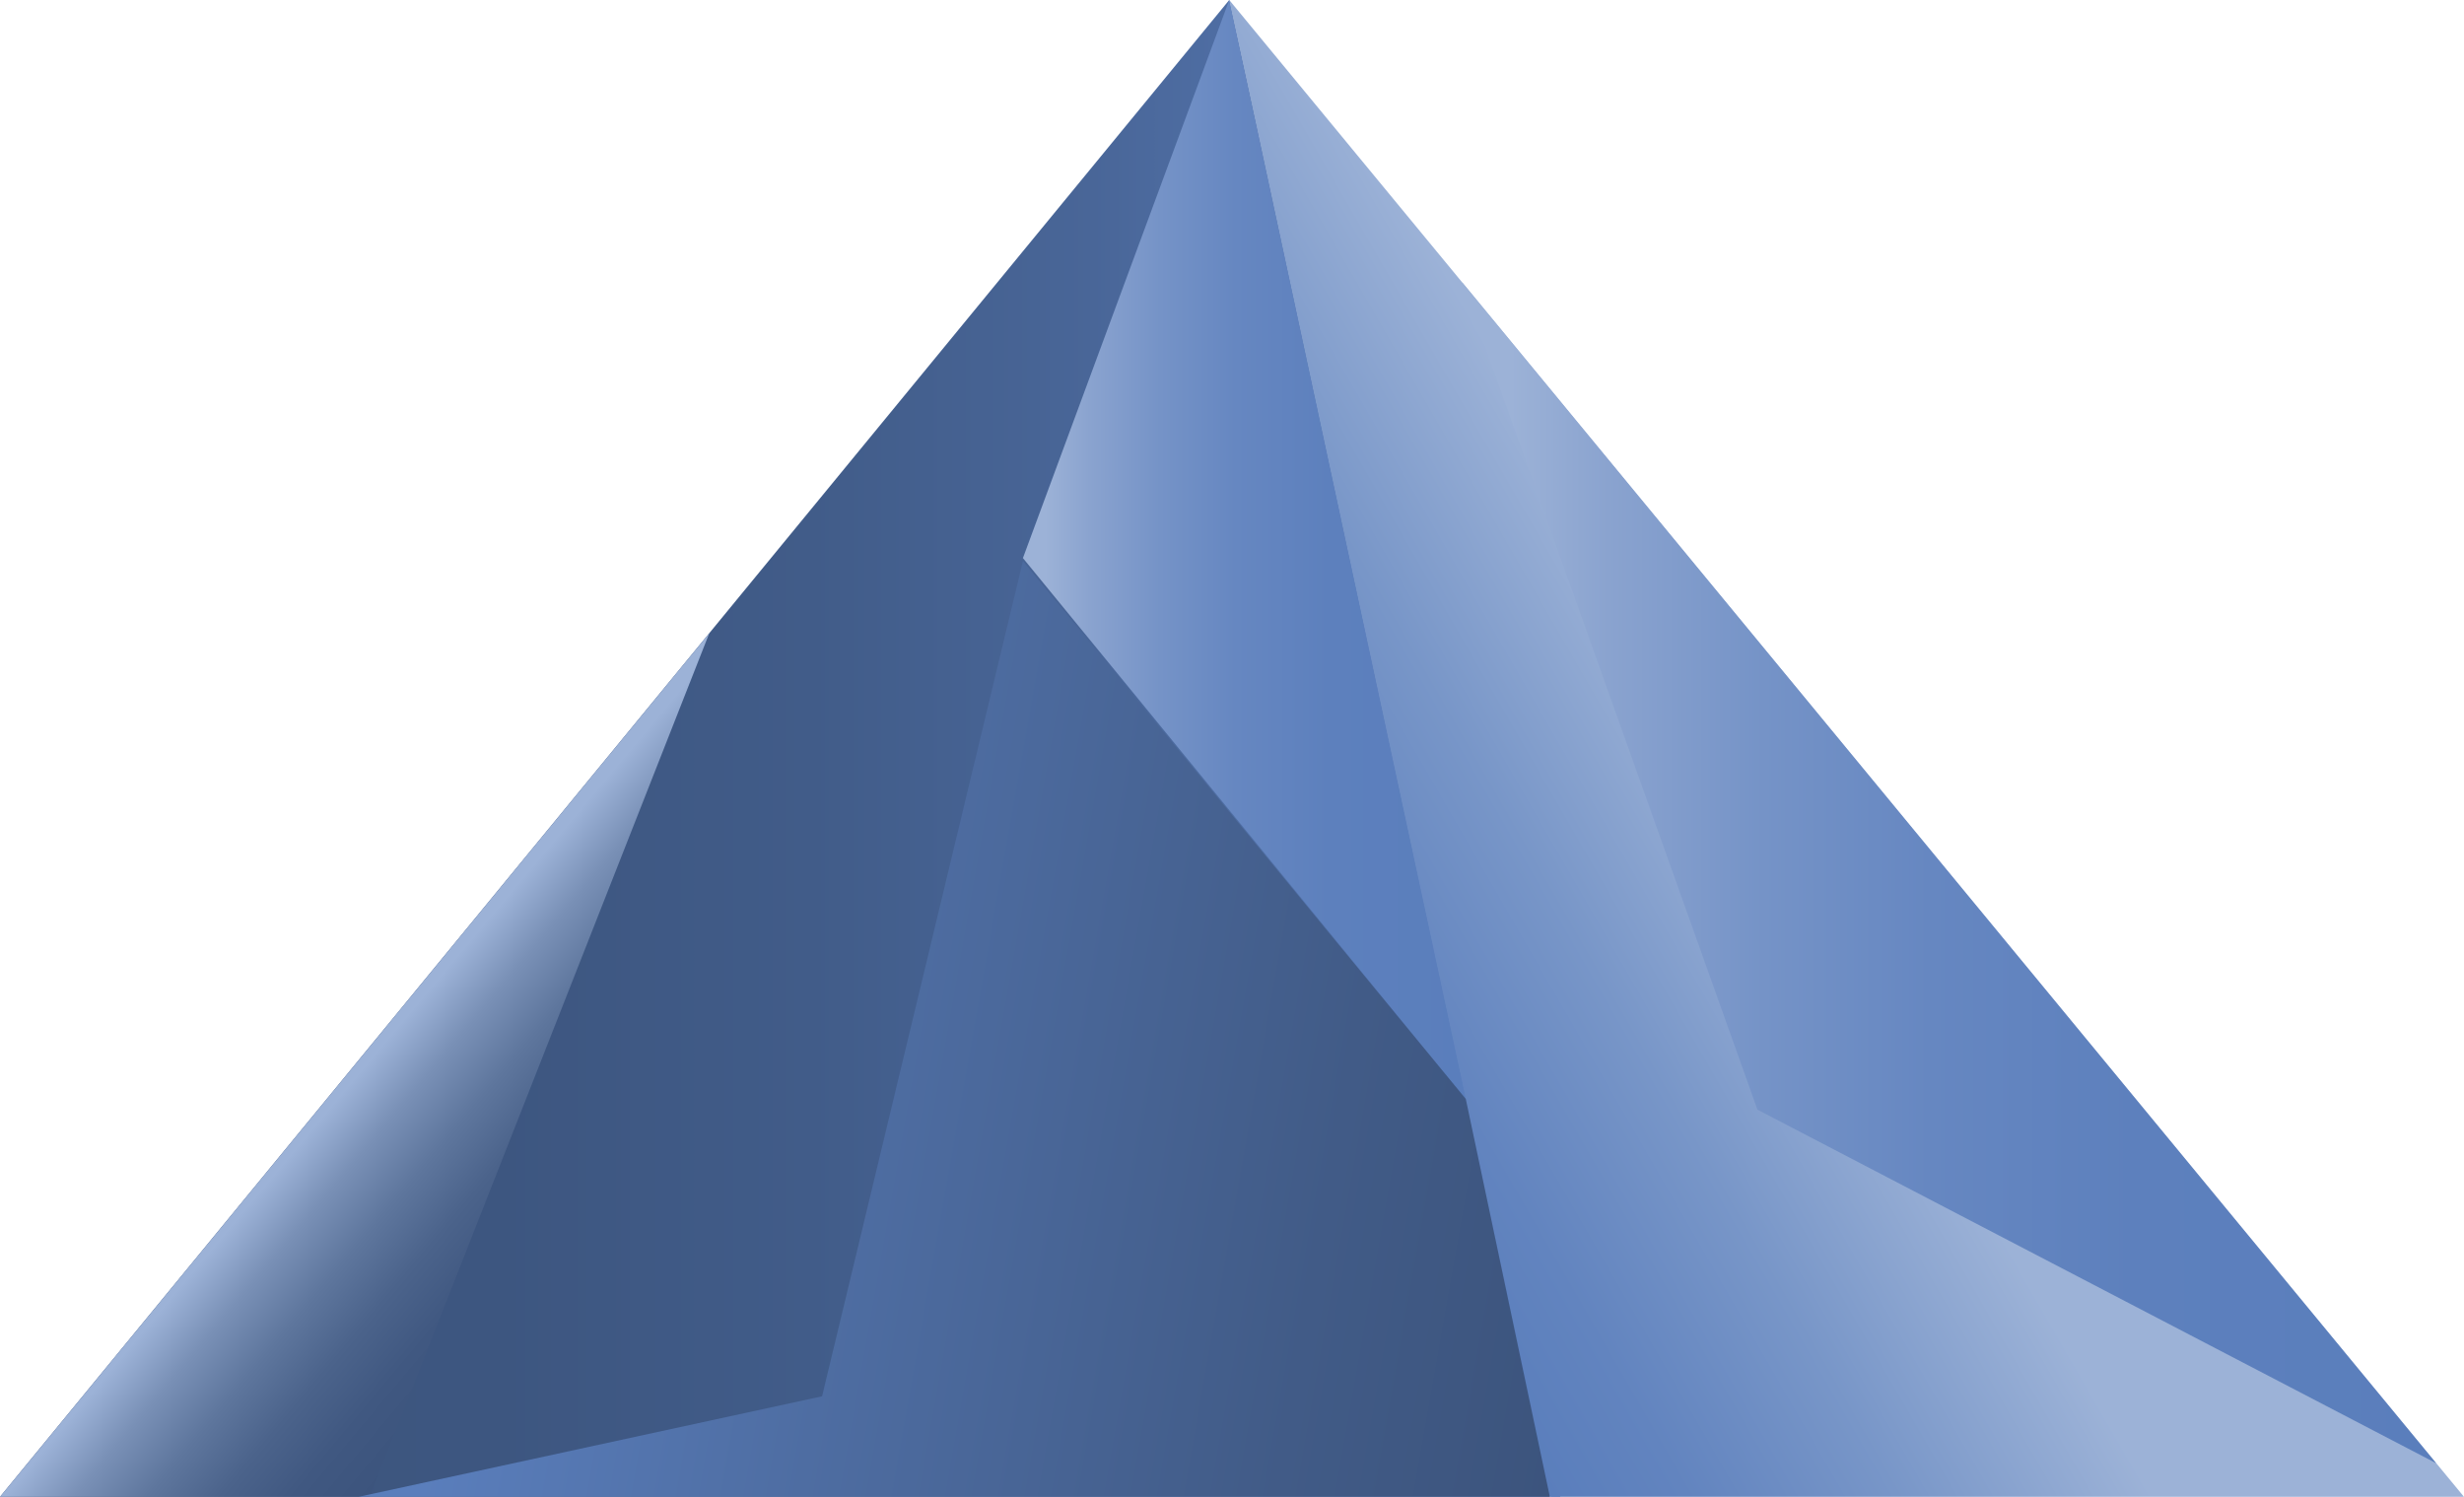
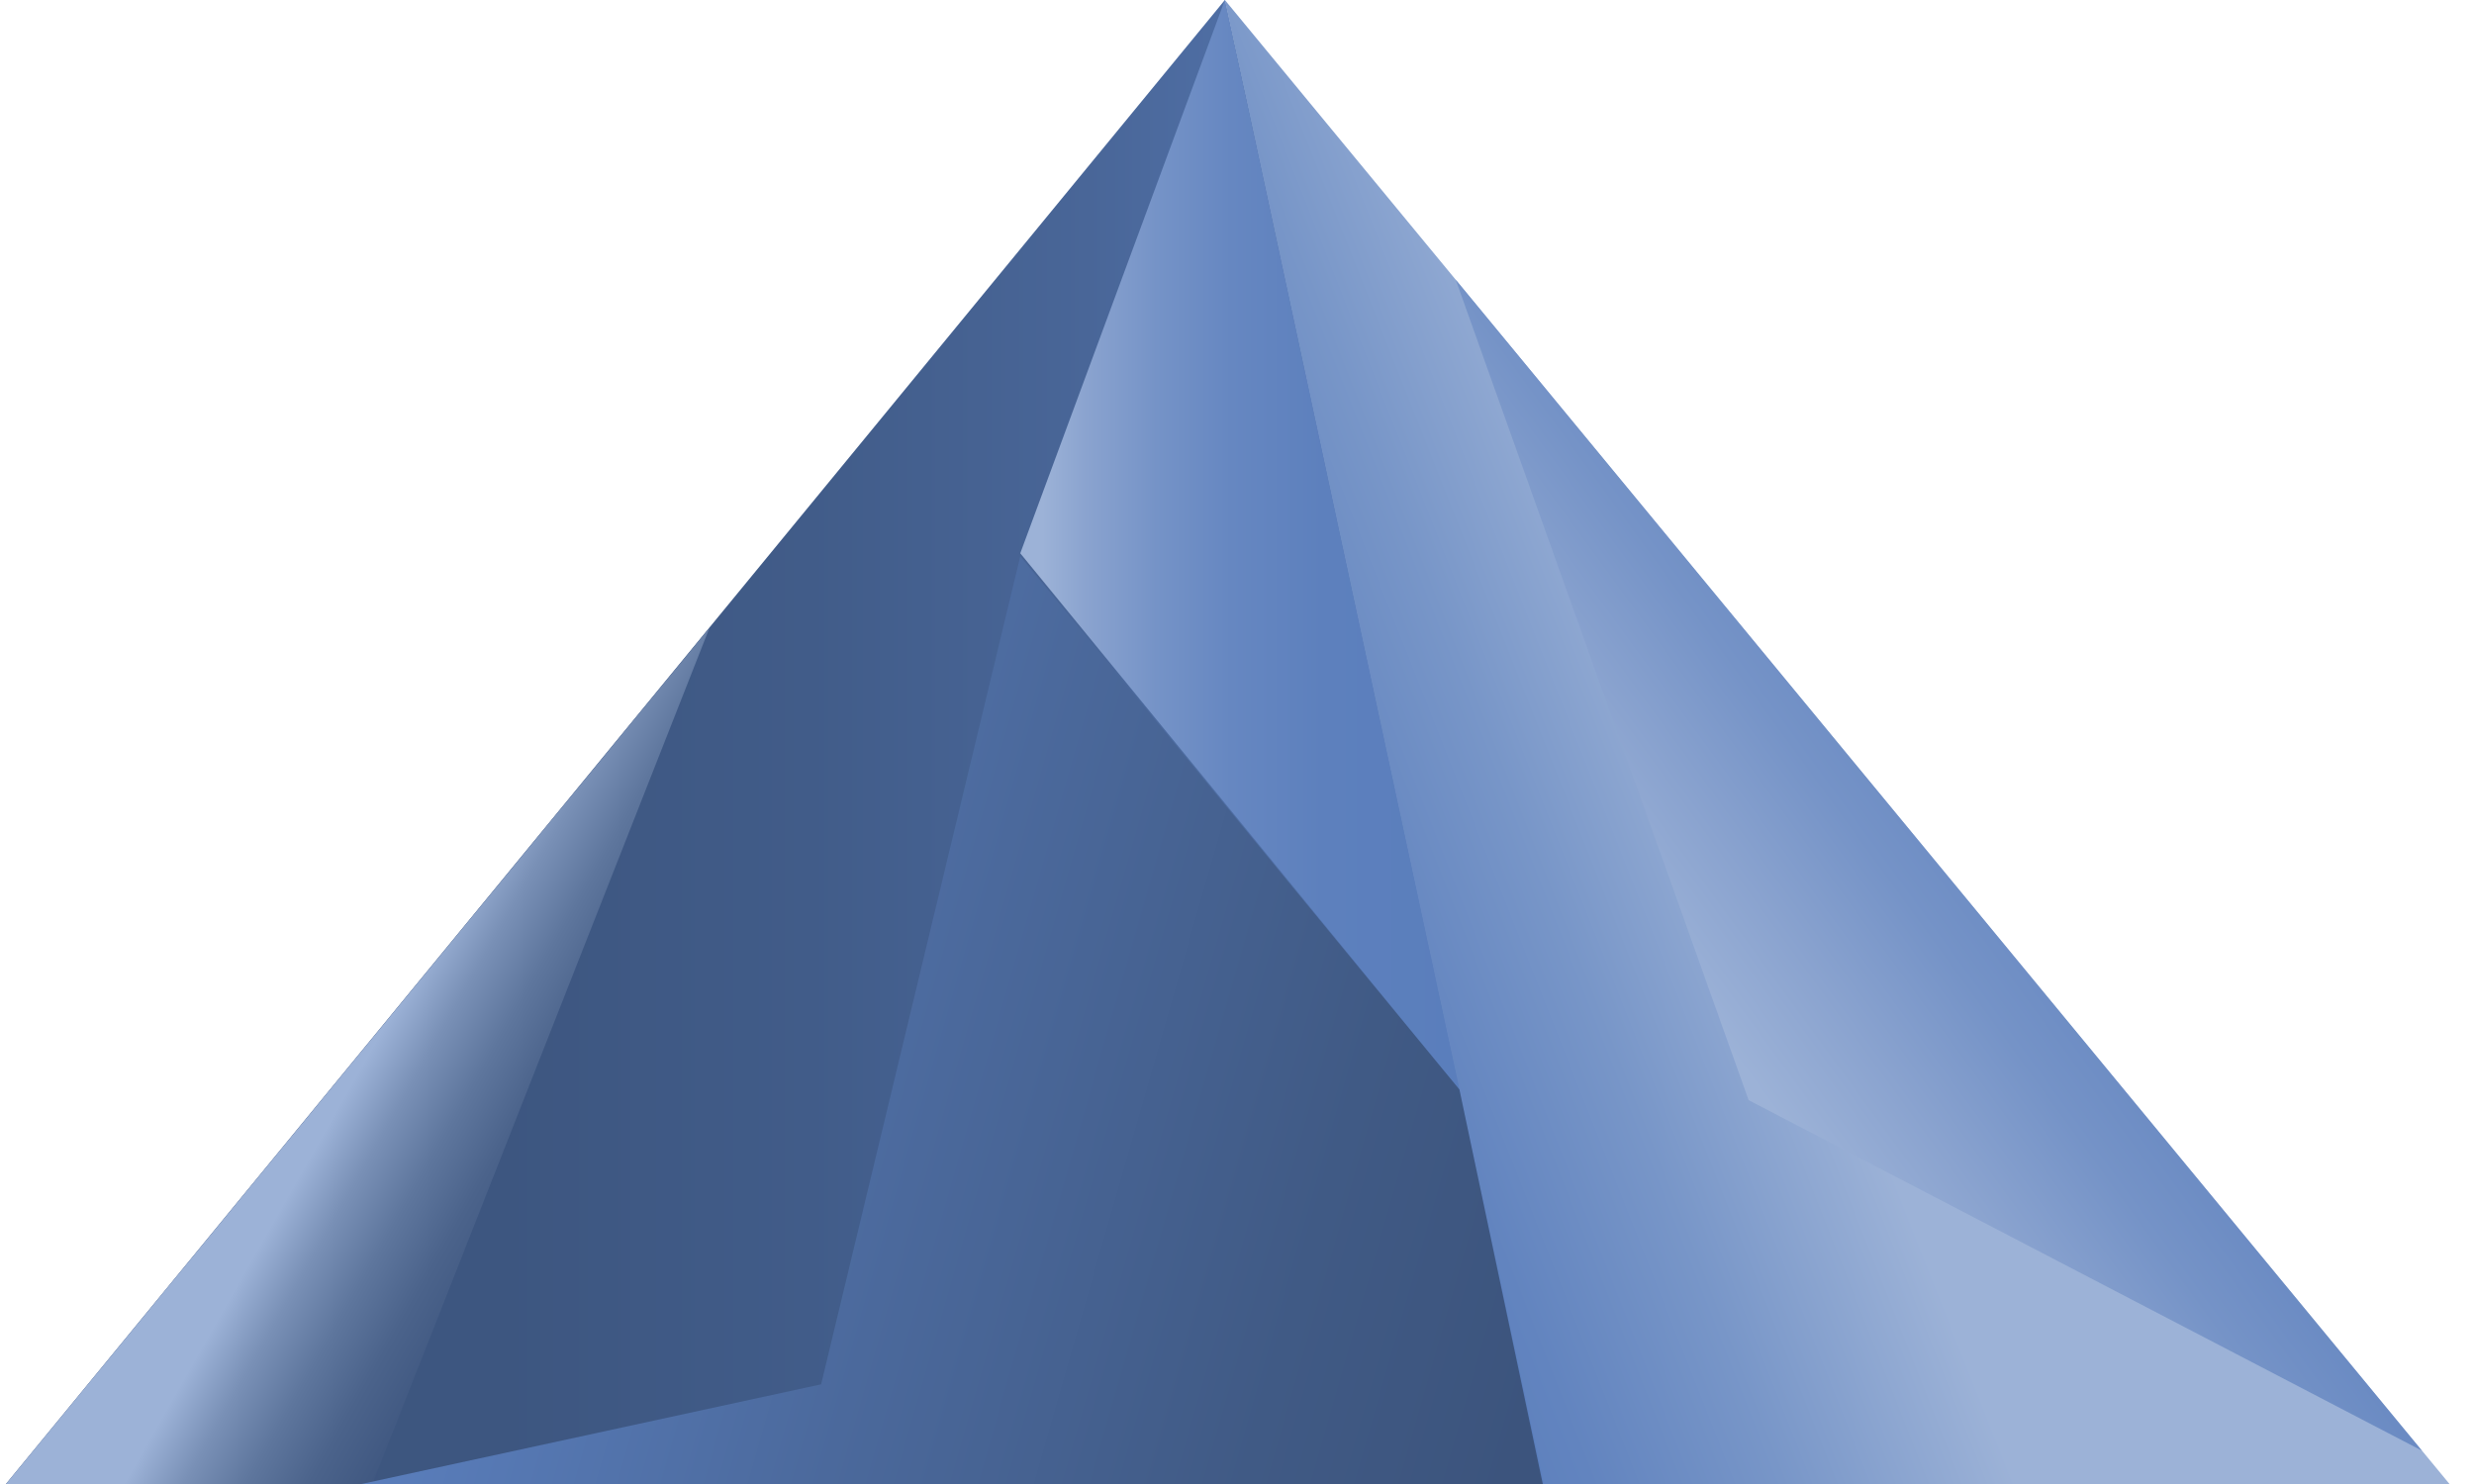
- <svg xmlns="http://www.w3.org/2000/svg" xmlns:xlink="http://www.w3.org/1999/xlink" id="b5e8bfe9-200e-4c4f-807d-bffad9371143" data-name="Ebene 1" viewBox="0 0 98.76 60">
+ <svg xmlns="http://www.w3.org/2000/svg" width="100" height="60" viewBox="0 0 100 60">
  <defs>
-     <linearGradient id="9c0775ee-bad4-4133-8bd6-57200611495a" x1="62.54" y1="30" x2="0" y2="30" gradientUnits="userSpaceOnUse">
-       <stop offset="0.05" stop-color="#5a7ebc" />
-       <stop offset="0.14" stop-color="#5374ad" />
-       <stop offset="0.3" stop-color="#496698" />
-       <stop offset="0.48" stop-color="#415c89" />
-       <stop offset="0.68" stop-color="#3d5680" />
-       <stop offset="1" stop-color="#3c547d" />
+     <linearGradient x1="100%" y1="50%" x2="0%" y2="50%" id="a">
+       <stop stop-color="#5A7EBC" offset="5%" />
+       <stop stop-color="#5374AD" offset="14%" />
+       <stop stop-color="#496698" offset="30%" />
+       <stop stop-color="#415C89" offset="48%" />
+       <stop stop-color="#3D5680" offset="68%" />
+       <stop stop-color="#3C547D" offset="100%" />
    </linearGradient>
-     <linearGradient id="f036e7a1-c881-44a6-b410-f59409a10ed8" x1="79.59" y1="26.79" x2="52.14" y2="42.63" gradientUnits="userSpaceOnUse">
-       <stop offset="0.34" stop-color="#9cb2d7" />
-       <stop offset="0.34" stop-color="#9cb2d7" />
-       <stop offset="0.62" stop-color="#7896c8" />
-       <stop offset="0.85" stop-color="#6284bf" />
-       <stop offset="1" stop-color="#5a7ebc" />
+     <linearGradient x1="61.253%" y1="44.65%" x2="5.798%" y2="71.05%" id="b">
+       <stop stop-color="#9CB2D7" offset="34%" />
+       <stop stop-color="#9CB2D7" offset="34%" />
+       <stop stop-color="#7896C8" offset="62%" />
+       <stop stop-color="#6284BF" offset="85%" />
+       <stop stop-color="#5A7EBC" offset="100%" />
    </linearGradient>
-     <linearGradient id="9cf7bd1e-a332-4f2e-86e7-34b6a8044696" x1="14.03" y1="42.54" x2="23.09" y2="50.13" gradientUnits="userSpaceOnUse">
-       <stop offset="0.05" stop-color="#9cb2d7" />
-       <stop offset="0.05" stop-color="#9cb2d7" />
-       <stop offset="0.23" stop-color="#7990b6" />
-       <stop offset="0.42" stop-color="#5e769d" />
-       <stop offset="0.61" stop-color="#4b638b" />
-       <stop offset="0.8" stop-color="#405881" />
-       <stop offset="1" stop-color="#3c547d" />
+     <linearGradient x1="49.367%" y1="49.567%" x2="81.188%" y2="71.49%" id="c">
+       <stop stop-color="#9CB2D7" offset="5%" />
+       <stop stop-color="#9CB2D7" offset="5%" />
+       <stop stop-color="#7990B6" offset="23%" />
+       <stop stop-color="#5E769D" offset="42%" />
+       <stop stop-color="#4B638B" offset="61%" />
+       <stop stop-color="#405881" offset="80%" />
+       <stop stop-color="#3C547D" offset="100%" />
    </linearGradient>
-     <linearGradient id="9e4e2185-0fd2-4c85-8a55-870ebea2fb44" x1="41" y1="22.02" x2="58.75" y2="22.02" gradientUnits="userSpaceOnUse">
-       <stop offset="0.05" stop-color="#9cb2d7" />
-       <stop offset="0.15" stop-color="#8aa3cf" />
-       <stop offset="0.31" stop-color="#7593c7" />
-       <stop offset="0.48" stop-color="#6687c1" />
-       <stop offset="0.69" stop-color="#5d80bd" />
-       <stop offset="1" stop-color="#5a7ebc" />
+     <linearGradient x1="0%" y1="49.989%" y2="49.989%" id="d">
+       <stop stop-color="#9CB2D7" offset="5%" />
+       <stop stop-color="#8AA3CF" offset="15%" />
+       <stop stop-color="#7593C7" offset="31%" />
+       <stop stop-color="#6687C1" offset="48%" />
+       <stop stop-color="#5D80BD" offset="69%" />
+       <stop stop-color="#5A7EBC" offset="100%" />
    </linearGradient>
-     <linearGradient id="9df1a69d-9421-4327-87ec-46096ee3b628" x1="58.6" y1="34.98" x2="97.64" y2="34.98" xlink:href="#9e4e2185-0fd2-4c85-8a55-870ebea2fb44" />
-     <linearGradient id="6b06aa3d-d088-4ce9-b524-4d3441cad74a" x1="17.98" y1="39.53" x2="64.28" y2="47.7" gradientUnits="userSpaceOnUse">
-       <stop offset="0.05" stop-color="#5a7ebc" />
-       <stop offset="0.37" stop-color="#4e6da2" />
-       <stop offset="0.77" stop-color="#415b87" />
-       <stop offset="1" stop-color="#3c547d" />
+     <linearGradient x1="27.159%" y1="64.34%" x2="80.718%" y2="16.634%" id="e">
+       <stop stop-color="#9CB2D7" offset="0%" />
+       <stop stop-color="#8AA3CF" offset="15%" />
+       <stop stop-color="#7593C7" offset="31%" />
+       <stop stop-color="#6687C1" offset="48%" />
+       <stop stop-color="#5D80BD" offset="69%" />
+       <stop stop-color="#5A7EBC" offset="100%" />
+     </linearGradient>
+     <linearGradient x1="7.56%" y1="45.428%" x2="104.545%" y2="67.209%" id="f">
+       <stop stop-color="#5A7EBC" offset="5%" />
+       <stop stop-color="#4B699C" offset="43%" />
+       <stop stop-color="#405A85" offset="78%" />
+       <stop stop-color="#3C547D" offset="100%" />
    </linearGradient>
  </defs>
-   <polyline points="62.54 60 49.27 0 0 60 62.54 60" fill="url(#9c0775ee-bad4-4133-8bd6-57200611495a)" />
-   <polygon points="98.76 60 49.27 0 62.16 60 98.76 60" fill="url(#f036e7a1-c881-44a6-b410-f59409a10ed8)" />
-   <polygon points="14.81 60 0 60 28.43 25.38 14.81 60" fill="url(#9cf7bd1e-a332-4f2e-86e7-34b6a8044696)" />
-   <polyline points="49.27 0 41 22.37 58.75 44.05" fill="url(#9e4e2185-0fd2-4c85-8a55-870ebea2fb44)" />
-   <polyline points="58.6 11.31 70.44 44.48 97.64 58.65" fill="url(#9df1a69d-9421-4327-87ec-46096ee3b628)" />
-   <polygon points="62.12 60 14.37 60 32.95 55.97 41 22.49 58.75 44.05 62.12 60" fill="url(#6b06aa3d-d088-4ce9-b524-4d3441cad74a)" />
+   <g fill="none" fill-rule="evenodd">
+     <path fill="url(#a)" d="M62.78 60L49.51 0 .24 60h62.54" />
+     <path fill="url(#b)" d="M99.01 60L49.51 0l12.9 60z" />
+     <path fill="url(#c)" d="M15.05 60H.24l28.44-34.62z" />
+     <path fill="url(#d)" d="M49.51 0l-8.27 22.37 17.75 21.68" />
+     <path fill="url(#e)" d="M58.84 11.31l11.84 33.17 27.21 14.17" />
+     <path fill="url(#f)" d="M62.36 60H14.61l18.58-4.03 8.05-33.48 17.75 21.56z" />
+   </g>
</svg>
